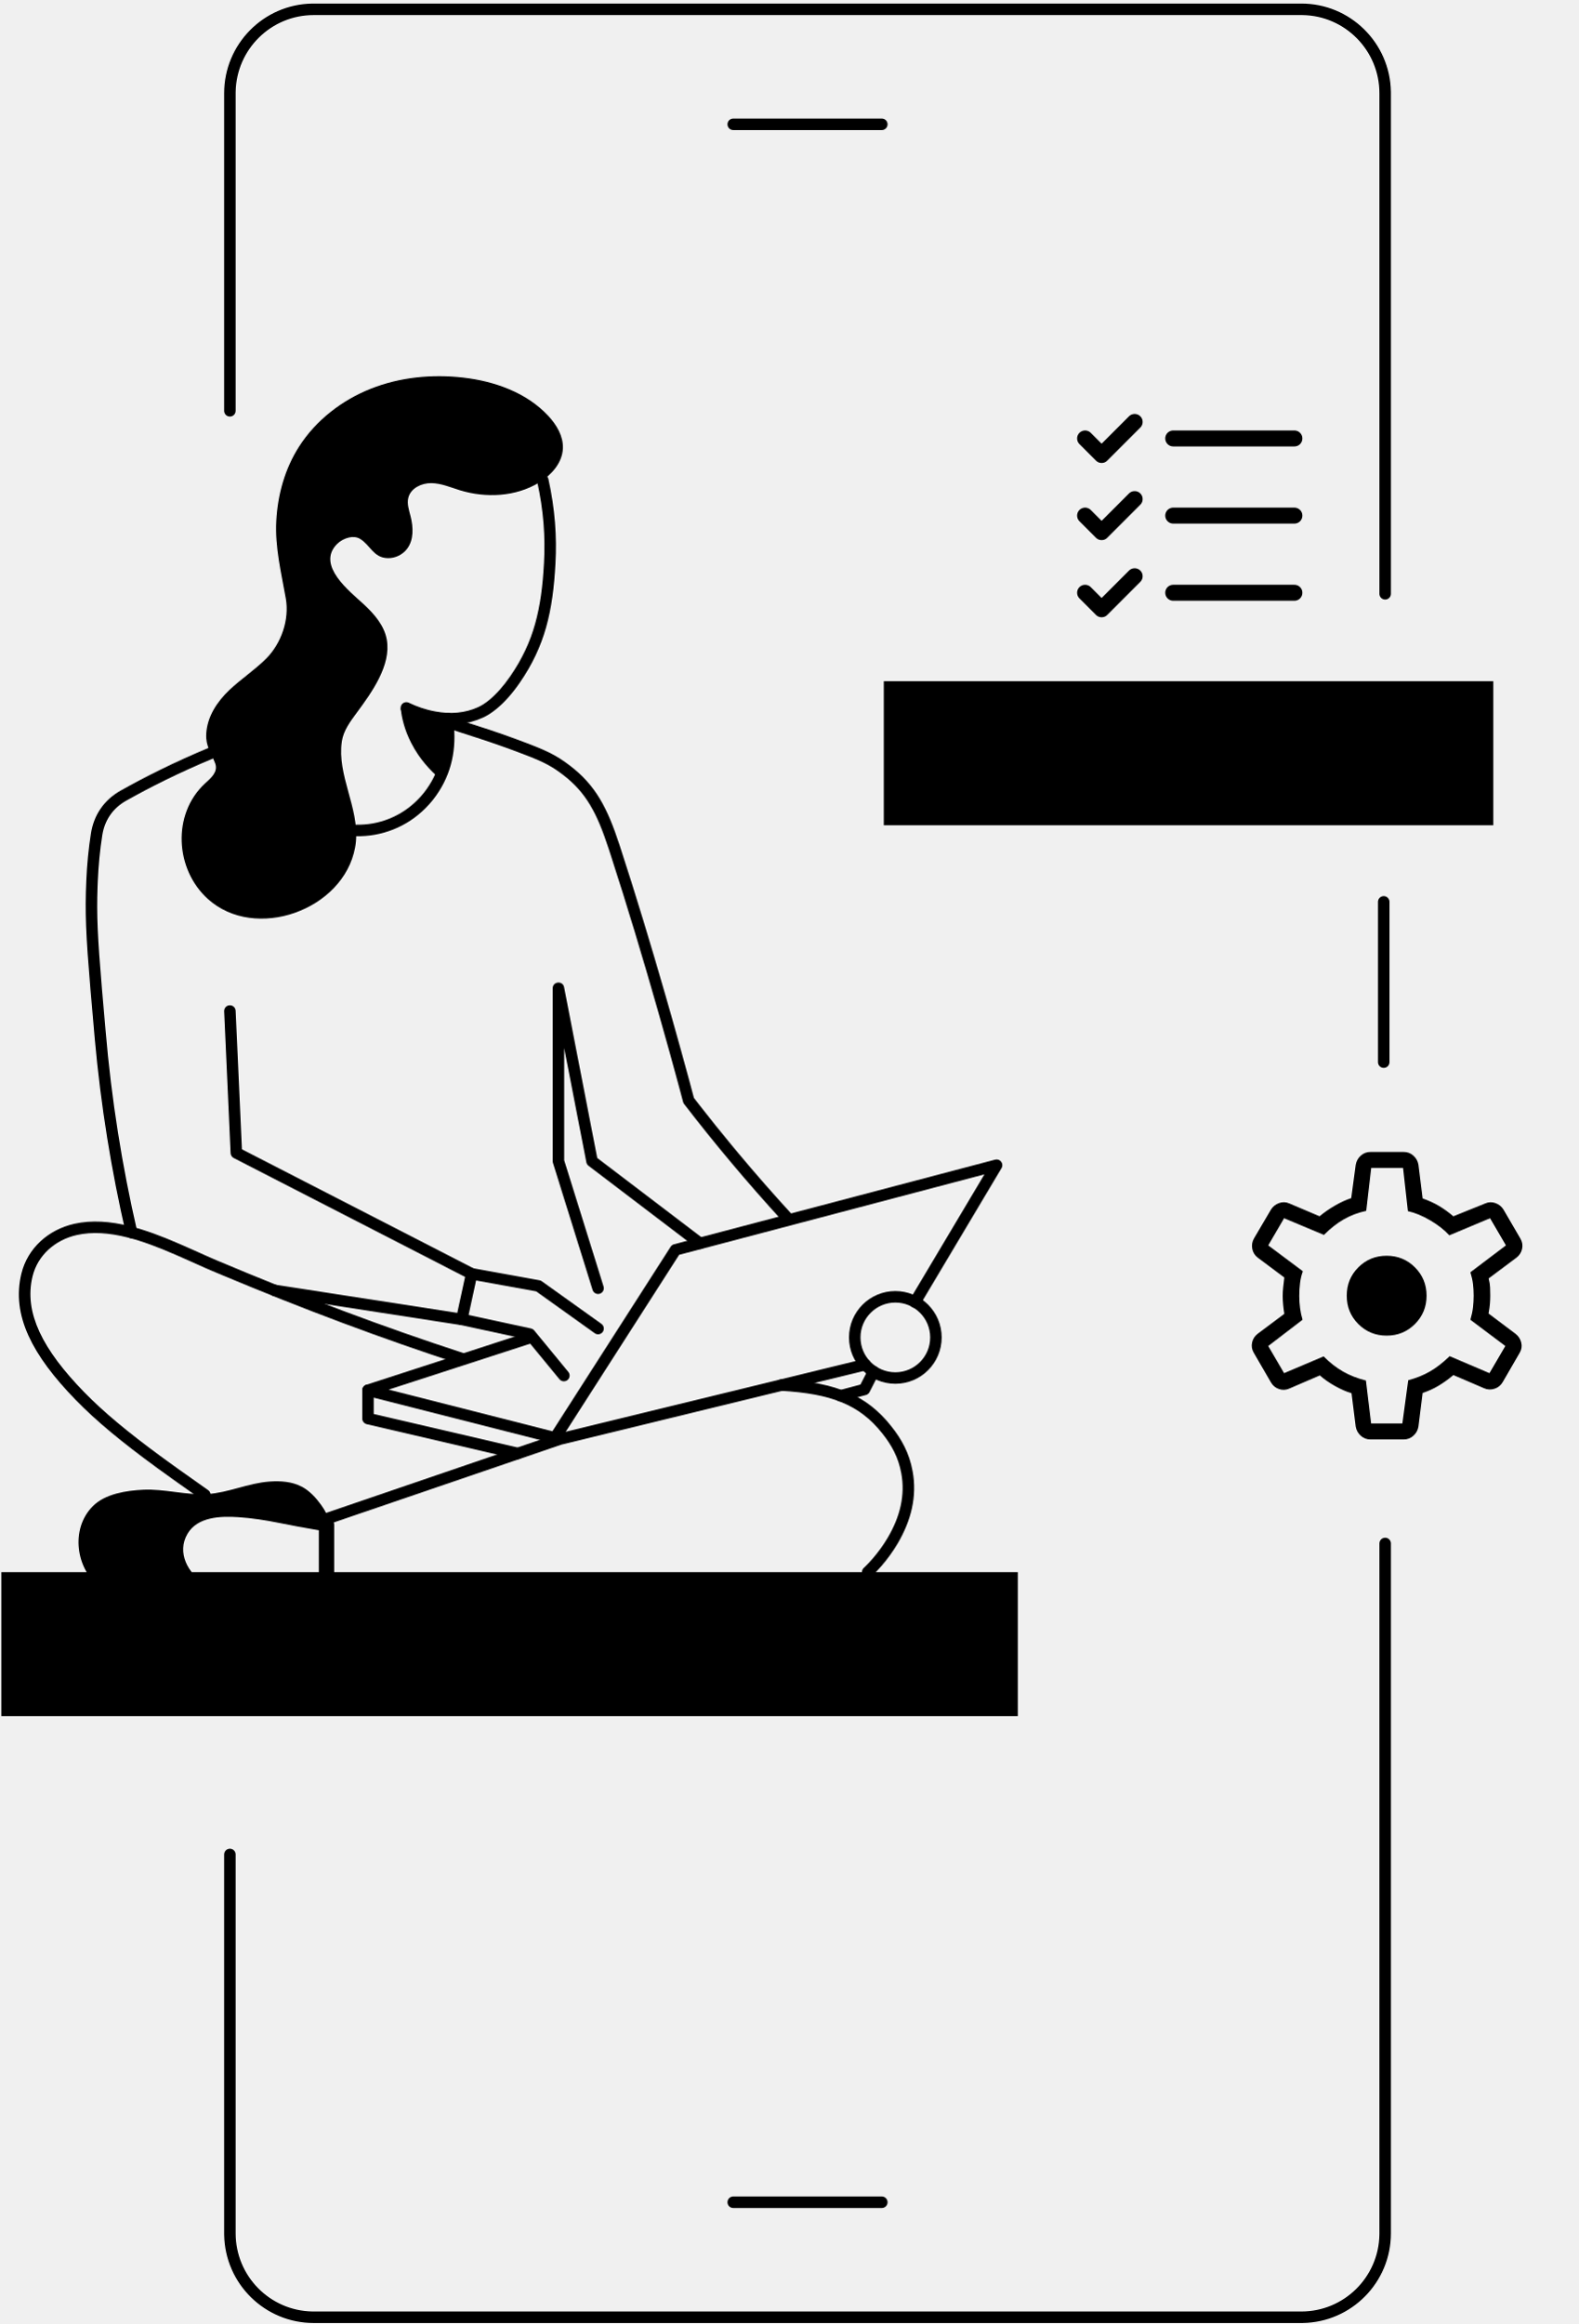
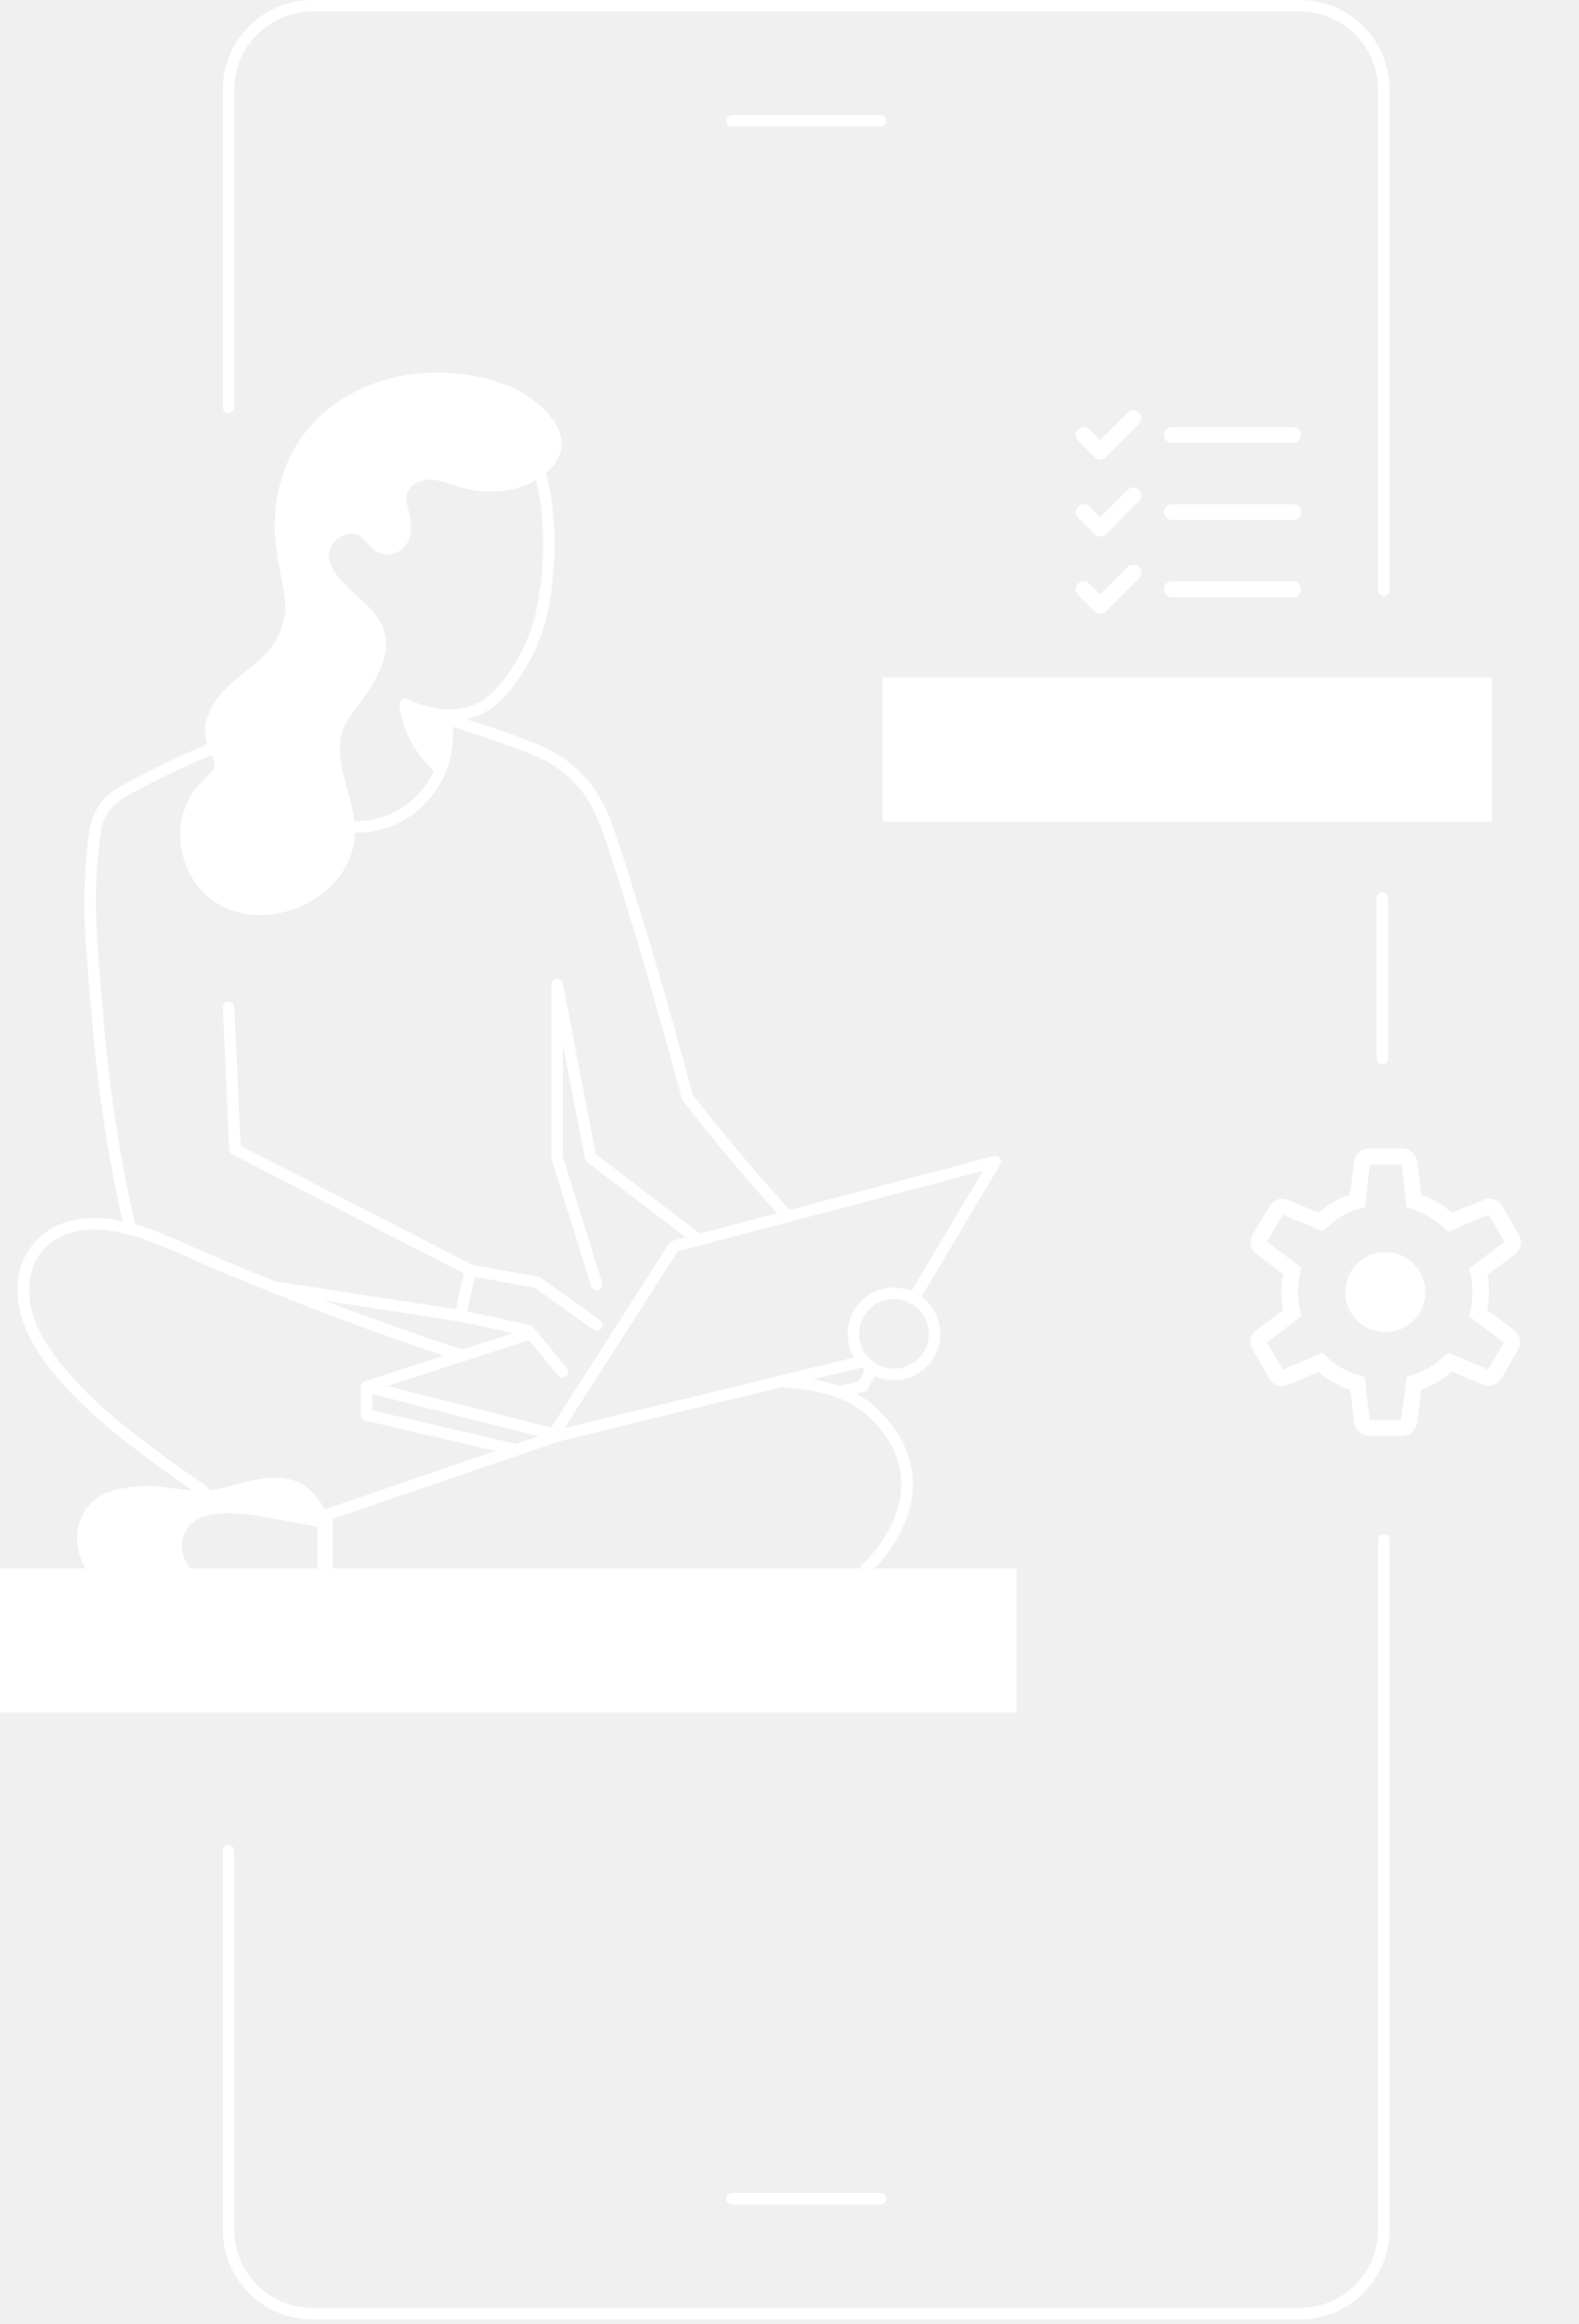
<svg xmlns="http://www.w3.org/2000/svg" width="412" height="606" viewBox="0 0 412 606" fill="none">
-   <path d="M85.208 395.786C86.262 395.786 87.126 396.602 87.203 397.637L87.208 397.786V411.483C87.208 412.588 86.313 413.483 85.208 413.483C84.154 413.483 83.29 412.667 83.213 411.632L83.208 411.483V397.786C83.208 396.682 84.103 395.786 85.208 395.786Z" fill="black" />
-   <path fill-rule="evenodd" clip-rule="evenodd" d="M0.352 447.679H265.62V410.105H0.352V447.679Z" fill="black" />
-   <path fill-rule="evenodd" clip-rule="evenodd" d="M230.648 215.28H389.711V177.705H230.648V215.28Z" fill="black" />
-   <path d="M357.666 375.499C356.696 375.499 355.856 375.181 355.145 374.545C354.431 373.909 353.988 373.116 353.816 372.166L352.72 363.449C351.389 363.046 349.95 362.416 348.403 361.557C346.859 360.696 345.543 359.774 344.457 358.791L336.478 362.224C335.598 362.613 334.703 362.655 333.795 362.349C332.886 362.043 332.186 361.467 331.695 360.62L327.199 352.874C326.707 352.027 326.563 351.141 326.766 350.216C326.968 349.291 327.452 348.532 328.216 347.941L335.182 342.732C335.057 341.977 334.956 341.2 334.878 340.403C334.795 339.603 334.753 338.827 334.753 338.074C334.753 337.374 334.795 336.638 334.878 335.866C334.956 335.093 335.057 334.224 335.182 333.257L328.216 328.049C327.452 327.457 326.982 326.687 326.807 325.737C326.632 324.787 326.789 323.887 327.278 323.037L331.695 315.537C332.186 314.739 332.886 314.175 333.795 313.845C334.703 313.514 335.598 313.543 336.478 313.932L344.378 317.282C345.623 316.246 346.97 315.312 348.42 314.478C349.864 313.645 351.271 313 352.641 312.545L353.82 303.828C353.989 302.878 354.431 302.085 355.145 301.449C355.859 300.813 356.699 300.496 357.666 300.499H366.332C367.302 300.499 368.142 300.817 368.853 301.453C369.567 302.089 370.01 302.882 370.182 303.832L371.278 312.632C372.875 313.193 374.286 313.837 375.511 314.562C376.736 315.287 377.999 316.195 379.299 317.287L387.599 313.937C388.482 313.548 389.378 313.518 390.286 313.849C391.195 314.18 391.893 314.743 392.382 315.541L396.799 323.12C397.291 323.97 397.435 324.856 397.232 325.778C397.029 326.7 396.546 327.46 395.782 328.057L388.499 333.499C388.727 334.36 388.854 335.15 388.882 335.87C388.91 336.589 388.924 337.298 388.924 337.995C388.924 338.642 388.896 339.324 388.841 340.041C388.788 340.76 388.666 341.63 388.474 342.649L395.516 347.941C396.279 348.532 396.777 349.291 397.007 350.216C397.238 351.141 397.107 352.027 396.616 352.874L392.174 360.537C391.685 361.387 390.973 361.963 390.036 362.266C389.1 362.571 388.192 362.53 387.311 362.141L379.299 358.707C378.002 359.799 376.696 360.734 375.382 361.512C374.068 362.289 372.7 362.907 371.278 363.366L370.178 372.162C370.009 373.112 369.567 373.905 368.853 374.541C368.139 375.177 367.299 375.496 366.332 375.499H357.666ZM357.832 371.332H365.982L367.52 360.049C369.62 359.493 371.509 358.731 373.186 357.762C374.87 356.792 376.581 355.464 378.32 353.778L388.716 358.207L392.857 351.124L383.736 344.274C384.084 343.088 384.314 341.996 384.428 340.999C384.539 340.005 384.595 339.005 384.595 337.999C384.595 336.943 384.539 335.943 384.428 334.999C384.317 334.055 384.086 333.017 383.736 331.887L393.016 324.874L388.874 317.791L378.241 322.249C376.979 320.863 375.323 319.564 373.27 318.353C371.214 317.145 369.27 316.343 367.436 315.949L366.166 304.666H357.857L356.557 315.87C354.457 316.317 352.527 317.039 350.766 318.037C349.007 319.031 347.257 320.399 345.516 322.141L335.124 317.791L330.982 324.874L340.02 331.624C339.673 332.557 339.429 333.571 339.291 334.666C339.152 335.76 339.082 336.899 339.082 338.082C339.082 339.138 339.152 340.187 339.291 341.228C339.429 342.27 339.646 343.284 339.941 344.27L330.982 351.124L335.124 358.207L345.436 353.832C347.073 355.482 348.77 356.806 350.528 357.803C352.289 358.8 354.273 359.577 356.478 360.132L357.832 371.332ZM361.886 348.416C364.792 348.416 367.254 347.406 369.274 345.387C371.293 343.367 372.303 340.905 372.303 337.999C372.303 335.093 371.293 332.631 369.274 330.612C367.254 328.592 364.792 327.582 361.886 327.582C358.964 327.582 356.498 328.592 354.486 330.612C352.475 332.631 351.47 335.093 351.47 337.999C351.47 340.905 352.475 343.367 354.486 345.387C356.498 347.406 358.964 348.416 361.886 348.416Z" fill="black" />
-   <path d="M339.6 0.93C352.394 0.93 362.789 11.197 362.996 23.941L362.999 24.328V154.897C362.999 155.725 362.328 156.397 361.499 156.397C360.719 156.397 360.079 155.802 360.006 155.041L359.999 154.897V24.328C359.999 13.178 351.054 4.118 339.948 3.933L339.6 3.93H81.89C70.741 3.93 61.681 12.875 61.495 23.98L61.492 24.328V107.164C61.492 107.992 60.821 108.664 59.992 108.664C59.212 108.664 58.572 108.069 58.499 107.308L58.492 107.164V24.328C58.492 11.535 68.76 1.139 81.503 0.933L81.89 0.93H339.6Z" fill="black" />
-   <path d="M230.135 30.93C230.964 30.93 231.635 31.601 231.635 32.43C231.635 33.209 231.041 33.85 230.28 33.923L230.135 33.93H191.356C190.528 33.93 189.856 33.258 189.856 32.43C189.856 31.65 190.451 31.009 191.212 30.937L191.356 30.93H230.135Z" fill="black" />
-   <path d="M361.499 401.138C362.279 401.138 362.919 401.733 362.992 402.493L362.999 402.638V582.584C362.999 595.377 352.732 605.772 339.988 605.979L339.601 605.982H81.891C69.098 605.982 58.702 595.714 58.495 582.971L58.492 582.584V483.758C58.492 482.929 59.163 482.258 59.992 482.258C60.772 482.258 61.412 482.853 61.485 483.613L61.492 483.758V582.584C61.492 593.733 70.438 602.793 81.543 602.979L81.891 602.982H339.601C350.75 602.982 359.81 594.037 359.996 582.931L359.999 582.584V402.638C359.999 401.809 360.671 401.138 361.499 401.138Z" fill="black" />
-   <path d="M230.135 572.985C230.964 572.985 231.635 573.657 231.635 574.485C231.635 575.265 231.041 575.906 230.28 575.978L230.135 575.985H191.356C190.528 575.985 189.856 575.314 189.856 574.485C189.856 573.706 190.451 573.065 191.212 572.992L191.356 572.985H230.135Z" fill="black" />
-   <path d="M361.125 233.761C361.905 233.761 362.545 234.356 362.618 235.116L362.625 235.261V277.073C362.625 277.901 361.953 278.573 361.125 278.573C360.345 278.573 359.705 277.978 359.632 277.217L359.625 277.073V235.261C359.625 234.432 360.297 233.761 361.125 233.761Z" fill="black" />
-   <path fill-rule="evenodd" clip-rule="evenodd" d="M53.452 204.413C44.867 212.41 45.674 226.735 54.207 234.472C66.573 245.684 89.654 237.441 92.668 221.08C92.764 220.552 92.838 220.019 92.887 219.484C93.692 210.579 87.916 202.271 89.209 193.41C89.62 190.591 91.419 188.201 93.11 185.908C96.891 180.785 102.162 173.584 100.931 166.823C100.263 163.144 97.644 160.143 94.898 157.606C91.307 154.288 82.445 147.477 87.945 141.92C88.779 141.078 89.946 140.469 91.097 140.204C92.048 139.985 93.094 140.049 93.931 140.548C96.682 142.188 97.388 145.481 101.172 145.591C103.107 145.647 105.046 144.722 106.22 143.182C108.014 140.829 107.876 137.525 107.139 134.659C106.73 133.069 106.16 131.417 106.562 129.825C107.191 127.341 110.021 125.984 112.583 126.023C115.145 126.063 117.56 127.127 120.01 127.88C126.822 129.975 134.573 129.588 140.667 125.891C143.889 123.937 146.723 120.772 146.9 117.009C147.051 113.801 145.249 110.805 143.06 108.456C137.413 102.396 129.09 99.442 120.861 98.49C112.763 97.555 104.405 98.382 96.823 101.376C89.242 104.372 82.474 109.591 78.07 116.451C74.358 122.231 72.465 129.021 72.099 135.85C71.727 142.815 73.391 149.37 74.586 156.151C75.556 161.663 73.374 167.884 69.46 171.798C66.485 174.772 62.919 177.094 59.865 179.988C56.662 183.023 54.058 186.935 53.816 191.46C53.646 194.642 55.099 196.355 56.144 199.11C56.991 201.342 55.065 202.937 53.595 204.281C53.547 204.325 53.499 204.369 53.452 204.413Z" fill="black" />
-   <path d="M141.32 123.783C142.129 123.603 142.93 124.113 143.11 124.922C144.858 132.791 145.341 140.088 144.96 146.939C144.298 159.497 142.214 168.534 135.688 178.029C133.651 180.99 131.619 183.231 129.635 184.868C128.265 185.998 127.188 186.65 126.057 187.18C122.011 189.042 117.625 189.372 113.127 188.553C110.157 188.013 107.69 187.117 105.401 186.02C104.654 185.662 104.339 184.766 104.697 184.019C105.055 183.272 105.951 182.957 106.698 183.315C108.766 184.306 110.999 185.117 113.664 185.602C117.598 186.318 121.371 186.034 124.793 184.459C125.701 184.034 126.567 183.509 127.726 182.554C129.491 181.098 131.334 179.064 133.216 176.329C139.353 167.4 141.329 158.834 141.965 146.777C142.331 140.182 141.866 133.157 140.181 125.573C140.001 124.764 140.511 123.963 141.32 123.783Z" fill="black" />
-   <path d="M116.485 185.966C117.304 185.839 118.07 186.4 118.197 187.219C119.234 193.909 118.332 200.572 114.528 206.478C113.54 208.016 112.483 209.395 110.935 210.927C108.642 213.196 105.903 215.07 102.663 216.367C99.426 217.654 96.137 218.193 92.903 218.127C92.075 218.11 91.417 217.425 91.434 216.597C91.451 215.769 92.136 215.111 92.965 215.128C95.814 215.186 98.706 214.712 101.551 213.581C104.396 212.442 106.804 210.794 108.825 208.794C110.194 207.44 111.125 206.225 112.005 204.855C115.362 199.643 116.166 193.703 115.233 187.678C115.106 186.86 115.666 186.093 116.485 185.966Z" fill="black" />
-   <path d="M54.408 195.107C55.173 194.789 56.051 195.151 56.369 195.916C56.687 196.681 56.325 197.559 55.56 197.877C51.373 199.617 47.192 201.505 43.043 203.542C39.583 205.241 36.208 207.022 32.924 208.869C29.388 210.857 27.305 214.017 26.696 217.846C26.08 221.745 25.695 225.714 25.515 229.856L25.453 231.408C25.194 238.731 25.462 244.477 26.595 257.867L27.541 268.738C29.072 286.784 31.881 304.277 35.796 321.19C35.983 321.997 35.48 322.803 34.673 322.99C33.866 323.177 33.06 322.674 32.874 321.867C29.068 305.427 26.299 288.442 24.722 270.94L23.602 258.076C22.382 243.647 22.157 237.997 22.517 229.726C22.703 225.474 23.099 221.392 23.733 217.376C24.483 212.666 27.093 208.705 31.453 206.254C34.785 204.38 38.209 202.574 41.721 200.849C45.927 198.784 50.165 196.871 54.408 195.107Z" fill="black" />
-   <path d="M115.428 187.877C115.699 187.095 116.553 186.679 117.336 186.95L118.991 187.514C119.657 187.738 120.349 187.967 121.138 188.224L127.451 190.276C129.498 190.952 130.981 191.467 133.013 192.202L134.909 192.893C142.695 195.751 145.112 196.952 148.766 199.746C155.365 204.804 158.473 210.579 161.716 220.54C165.76 232.906 169.798 246.196 173.714 259.8L175.203 265.008C177.028 271.435 178.617 277.189 179.993 282.287L181.096 286.404L182.564 288.299C185.326 291.844 188.15 295.361 191.044 298.853L192.789 300.946C197.248 306.274 201.833 311.498 206.584 316.683C207.143 317.294 207.102 318.243 206.491 318.803C205.88 319.362 204.931 319.321 204.372 318.71C199.592 313.492 194.977 308.235 190.489 302.873C186.373 297.965 182.395 293.01 178.537 287.999C178.416 287.841 178.327 287.661 178.276 287.469L177.503 284.574C175.839 278.38 173.847 271.165 171.481 262.895C167.589 249.29 163.568 235.966 159.536 223.535L158.864 221.471C155.794 212.042 152.928 206.716 146.943 202.128L146.371 201.697C143.306 199.424 140.936 198.299 133.83 195.693L130.788 194.591C128.77 193.872 127.13 193.32 124.372 192.424L119.812 190.947C118.536 190.529 117.495 190.179 116.356 189.785C115.573 189.515 115.157 188.66 115.428 187.877Z" fill="black" />
-   <path d="M19.442 319.233C23.869 318.251 28.699 318.545 34.106 319.919C38.002 320.91 41.827 322.318 46.969 324.544L49.761 325.773L54.035 327.684C54.971 328.099 55.755 328.44 56.5 328.757L56.778 328.874C78.725 338.136 100 346.149 120.973 352.973C121.761 353.229 122.192 354.076 121.935 354.864C121.679 355.651 120.832 356.082 120.045 355.826C99.74 349.219 79.159 341.505 57.969 332.629L55.042 331.396C54.56 331.19 54.058 330.973 53.509 330.731L47.59 328.091L45.799 327.307C40.783 325.135 37.082 323.771 33.366 322.827C28.38 321.559 24.008 321.293 20.092 322.162C14.303 323.447 9.839 327.504 8.502 332.918C6.144 342.464 11.244 352.146 21.909 363.099C27.032 368.362 33.358 373.593 41.816 379.802L43.587 381.094C44.594 381.824 45.64 382.576 46.77 383.383L54.327 388.729C55.004 389.207 55.165 390.143 54.687 390.82C54.237 391.457 53.381 391.637 52.718 391.257L52.609 391.189C52.36 391.013 48.057 387.977 46.799 387.084L45.026 385.824C43.701 384.878 42.49 384.006 41.321 383.156L40.822 382.793C31.849 376.243 25.178 370.758 19.759 365.192C8.431 353.556 2.905 343.067 5.59 332.199C7.21 325.636 12.578 320.757 19.442 319.233Z" fill="black" />
-   <path fill-rule="evenodd" clip-rule="evenodd" d="M26.291 414.266C19.781 409.387 18.273 398.894 24.204 392.927C27.46 389.651 32.986 388.834 37.402 388.62C42.871 388.356 48.599 390.075 54.067 389.746C59.65 389.411 64.75 386.889 70.321 386.486C73.187 386.279 76.183 386.475 78.727 387.813C80.791 388.9 82.42 390.667 83.787 392.56C84.588 393.669 86.464 396.46 85.208 397.786C84.71 398.311 83.867 399.303 83.153 399.185C79.67 398.609 76.244 397.964 72.624 397.232C69.185 396.537 65.71 396.005 62.189 395.773C57.571 395.469 51.554 395.647 48.924 400.117C46.048 405.008 49.073 410.537 53.524 413.162" fill="black" />
-   <path d="M59.924 262.236C60.751 262.198 61.453 262.839 61.49 263.666L63.133 299.81L123.767 330.957C124.328 331.245 124.644 331.85 124.572 332.466L124.548 332.609L121.975 344.496C121.817 345.226 121.149 345.721 120.417 345.676L120.28 345.661L71.438 338.104C70.619 337.977 70.058 337.211 70.185 336.392C70.304 335.622 70.99 335.079 71.752 335.124L71.896 335.139L119.341 342.48L121.371 333.1L60.99 302.082C60.511 301.836 60.201 301.353 60.176 300.816L58.493 263.803C58.456 262.975 59.096 262.274 59.924 262.236Z" fill="black" />
-   <path d="M121.606 332.024C121.745 331.256 122.445 330.732 123.206 330.796L123.349 330.815L140.79 333.978C140.954 334.008 141.111 334.064 141.255 334.145L141.395 334.234L156.955 345.348C157.629 345.829 157.785 346.766 157.303 347.44C156.85 348.075 155.994 348.25 155.333 347.867L155.211 347.789L139.923 336.869L122.814 333.767C122.047 333.628 121.523 332.928 121.587 332.167L121.606 332.024Z" fill="black" />
-   <path d="M119.043 343.861C119.207 343.099 119.924 342.598 120.683 342.688L120.826 342.712L138.573 346.55C138.856 346.611 139.114 346.753 139.317 346.956L139.414 347.063L148.312 357.88C148.838 358.52 148.746 359.465 148.107 359.991C147.507 360.485 146.638 360.435 146.099 359.899L145.995 359.786L137.427 349.372L120.192 345.644C119.429 345.479 118.929 344.762 119.019 344.004L119.043 343.861Z" fill="black" />
-   <path d="M259.706 302.506C260.961 302.176 261.993 303.479 261.439 304.609L261.376 304.725L240.083 340.45C239.659 341.161 238.738 341.395 238.027 340.97C237.357 340.571 237.111 339.732 237.438 339.042L237.506 338.914L256.919 306.342L177.235 327.335L146.101 375.895C145.78 376.397 145.194 376.656 144.614 376.568L144.469 376.539L95.665 364.126C94.256 363.767 94.147 361.844 95.434 361.297L95.572 361.245L138.002 347.478C138.79 347.222 139.636 347.654 139.891 348.442C140.132 349.184 139.764 349.977 139.063 350.281L138.928 350.332L101.432 362.497L144.159 373.364L175.025 325.224C175.199 324.953 175.455 324.746 175.753 324.632L175.906 324.583L259.706 302.506Z" fill="black" />
-   <path d="M225.458 354.529C226.263 354.333 227.074 354.827 227.271 355.632C227.455 356.389 227.029 357.152 226.307 357.403L226.168 357.444L146.537 376.845L86.056 397.508C85.318 397.76 84.52 397.404 84.205 396.708L84.152 396.574C83.9 395.836 84.255 395.037 84.952 394.722L85.086 394.669L145.621 373.987L145.751 373.949L225.458 354.529Z" fill="black" />
-   <path d="M144.24 257.806C144.24 256.041 146.718 255.753 147.177 257.373L147.212 257.52L155.86 302.068L183.591 323.155C184.212 323.627 184.362 324.489 183.959 325.138L183.877 325.257C183.405 325.878 182.544 326.028 181.894 325.625L181.775 325.543L153.589 304.109C153.338 303.918 153.154 303.653 153.062 303.354L153.024 303.201L147.24 273.406V302.686L157.515 335.603C157.747 336.348 157.37 337.137 156.666 337.433L156.53 337.482C155.786 337.714 154.997 337.338 154.701 336.633L154.651 336.497L144.308 303.362C144.278 303.266 144.258 303.167 144.248 303.066L144.24 302.915V257.806Z" fill="black" />
-   <path d="M203.898 359.813L204.043 359.815L205.221 359.891C218.231 360.806 226.155 363.905 232.61 372.06C235.361 375.533 237.282 379.008 238.172 383.797C239.379 390.298 237.797 396.657 234.275 402.633C233.013 404.773 231.572 406.738 230.048 408.504C229.045 409.666 228.171 410.558 227.468 411.208C226.86 411.77 225.911 411.733 225.348 411.125C224.785 410.517 224.822 409.568 225.431 409.005L225.788 408.667C226.35 408.123 227.02 407.42 227.777 406.543C229.19 404.906 230.526 403.085 231.69 401.11C234.874 395.708 236.282 390.05 235.222 384.344C234.44 380.134 232.733 377.047 230.258 373.922C224.245 366.326 216.81 363.575 203.866 362.81C203.039 362.761 202.408 362.051 202.457 361.224C202.503 360.446 203.134 359.841 203.898 359.813Z" fill="black" />
-   <path d="M233.664 336.791C226.984 336.791 221.57 342.206 221.57 348.885C221.57 355.564 226.984 360.978 233.664 360.978C240.343 360.978 245.757 355.564 245.757 348.885C245.757 342.205 240.343 336.791 233.664 336.791ZM233.664 339.791C238.686 339.791 242.757 343.862 242.757 348.885C242.757 353.908 238.686 357.978 233.664 357.978C228.641 357.978 224.57 353.907 224.57 348.885C224.57 343.862 228.641 339.791 233.664 339.791Z" fill="black" />
-   <path d="M96.035 361.172C96.815 361.172 97.456 361.767 97.528 362.527L97.535 362.672L97.534 368.86L135.476 377.694C136.236 377.871 136.725 378.595 136.623 379.353L136.597 379.495C136.42 380.254 135.696 380.744 134.938 380.642L134.796 380.616L95.695 371.513C95.061 371.365 94.6 370.828 94.541 370.19L94.535 370.052V362.672C94.535 361.843 95.207 361.172 96.035 361.172Z" fill="black" />
-   <path d="M226.631 357.132C227.008 356.394 227.911 356.101 228.649 356.478C229.343 356.833 229.643 357.654 229.362 358.364L229.302 358.496L226.929 363.142C226.76 363.474 226.474 363.729 226.129 363.861L225.978 363.91L219.77 365.556C218.969 365.768 218.148 365.291 217.936 364.49C217.736 363.737 218.147 362.965 218.863 362.7L219.001 362.656L224.561 361.182L226.631 357.132Z" fill="black" />
-   <path fill-rule="evenodd" clip-rule="evenodd" d="M117.194 187.725C115.613 187.774 113.405 187.699 110.873 187.14C108.088 186.525 105.957 185.557 104.552 184.794C104.818 187.055 105.493 190.249 107.295 193.783C109.484 198.079 112.413 201.062 114.457 202.838C115.391 201.274 116.466 199.062 117.082 196.295C117.875 192.725 117.577 189.702 117.194 187.725Z" fill="black" />
-   <path d="M283.187 114.374L287.499 118.687L296.124 110.062M283.187 134.499L287.499 138.812L296.124 130.187M283.187 154.624L287.499 158.937L296.124 150.312M306.187 134.499H337.812M306.187 154.624H337.812M306.187 114.374H337.812" stroke="black" stroke-width="4.167" stroke-linecap="round" stroke-linejoin="round" />
+   <path d="M84.856 394.856C85.911 394.856 86.775 395.672 86.851 396.707L86.856 396.856V410.553C86.856 411.658 85.961 412.553 84.856 412.553C83.802 412.553 82.938 411.738 82.862 410.703L82.856 410.553V396.856C82.856 395.752 83.752 394.856 84.856 394.856Z" fill="white" />
+   <path fill-rule="evenodd" clip-rule="evenodd" d="M0 446.75H265.268V409.176H0V446.75Z" fill="white" />
+   <path fill-rule="evenodd" clip-rule="evenodd" d="M230.297 214.35H389.36V176.775H230.297V214.35Z" fill="white" />
+   <path d="M357.314 374.569C356.345 374.569 355.504 374.251 354.793 373.615C354.079 372.979 353.636 372.186 353.464 371.236L352.368 362.519C351.038 362.117 349.599 361.486 348.052 360.628C346.507 359.767 345.192 358.844 344.106 357.861L336.127 361.294C335.246 361.683 334.352 361.725 333.443 361.419C332.535 361.114 331.835 360.537 331.343 359.69L326.847 351.944C326.356 351.097 326.211 350.211 326.414 349.286C326.617 348.361 327.1 347.603 327.864 347.011L334.831 341.803C334.706 341.047 334.604 340.271 334.527 339.474C334.443 338.674 334.402 337.897 334.402 337.144C334.402 336.444 334.443 335.708 334.527 334.936C334.604 334.164 334.706 333.294 334.831 332.328L327.864 327.119C327.1 326.528 326.631 325.757 326.456 324.807C326.281 323.857 326.438 322.957 326.927 322.107L331.343 314.607C331.835 313.81 332.535 313.246 333.443 312.915C334.352 312.585 335.246 312.614 336.127 313.003L344.027 316.353C345.271 315.317 346.618 314.382 348.068 313.549C349.513 312.715 350.92 312.071 352.289 311.615L353.468 302.899C353.638 301.949 354.079 301.155 354.793 300.519C355.507 299.883 356.347 299.567 357.314 299.569H365.981C366.95 299.569 367.79 299.887 368.502 300.524C369.215 301.16 369.658 301.953 369.831 302.903L370.927 311.703C372.524 312.264 373.935 312.907 375.16 313.632C376.385 314.357 377.647 315.265 378.947 316.357L387.247 313.007C388.131 312.618 389.027 312.589 389.935 312.919C390.843 313.25 391.542 313.814 392.031 314.611L396.447 322.19C396.939 323.04 397.083 323.926 396.881 324.849C396.678 325.771 396.195 326.53 395.431 327.128L388.147 332.569C388.375 333.43 388.503 334.221 388.531 334.94C388.558 335.66 388.572 336.368 388.572 337.065C388.572 337.712 388.545 338.394 388.489 339.111C388.436 339.83 388.314 340.7 388.122 341.719L395.164 347.011C395.928 347.603 396.425 348.361 396.656 349.286C396.886 350.211 396.756 351.097 396.264 351.944L391.822 359.607C391.333 360.457 390.621 361.033 389.685 361.336C388.749 361.642 387.84 361.6 386.96 361.211L378.947 357.778C377.65 358.869 376.345 359.804 375.031 360.582C373.717 361.36 372.349 361.978 370.927 362.436L369.827 371.232C369.657 372.182 369.215 372.975 368.502 373.611C367.788 374.247 366.947 374.567 365.981 374.569H357.314ZM357.481 370.403H365.631L367.168 359.119C369.268 358.564 371.157 357.801 372.835 356.832C374.518 355.862 376.229 354.535 377.968 352.849L388.364 357.278L392.506 350.194L383.385 343.344C383.732 342.158 383.963 341.067 384.077 340.069C384.188 339.075 384.243 338.075 384.243 337.069C384.243 336.014 384.188 335.014 384.077 334.069C383.965 333.125 383.735 332.087 383.385 330.957L392.664 323.944L388.522 316.861L377.889 321.319C376.628 319.933 374.971 318.635 372.918 317.424C370.863 316.215 368.918 315.414 367.085 315.019L365.814 303.736H357.506L356.206 314.94C354.106 315.387 352.175 316.11 350.414 317.107C348.656 318.101 346.906 319.469 345.164 321.211L334.772 316.861L330.631 323.944L339.668 330.694C339.321 331.628 339.078 332.642 338.939 333.736C338.8 334.83 338.731 335.969 338.731 337.153C338.731 338.208 338.8 339.257 338.939 340.299C339.078 341.34 339.295 342.354 339.589 343.34L330.631 350.194L334.772 357.278L345.085 352.903C346.721 354.553 348.418 355.876 350.177 356.874C351.938 357.871 353.921 358.647 356.127 359.203L357.481 370.403ZM361.535 347.486C364.44 347.486 366.903 346.476 368.922 344.457C370.942 342.437 371.952 339.975 371.952 337.069C371.952 334.164 370.942 331.701 368.922 329.682C366.903 327.662 364.44 326.653 361.535 326.653C358.613 326.653 356.146 327.662 354.135 329.682C352.124 331.701 351.118 334.164 351.118 337.069C351.118 339.975 352.124 342.437 354.135 344.457C356.146 346.476 358.613 347.486 361.535 347.486Z" fill="white" />
+   <path d="M339.249 0C352.043 0 362.438 10.267 362.645 23.011L362.648 23.398V153.967C362.648 154.795 361.976 155.467 361.148 155.467C360.368 155.467 359.727 154.872 359.654 154.111L359.648 153.967V23.398C359.648 12.248 350.702 3.189 339.596 3.003L339.249 3H81.539C70.39 3 61.329 11.945 61.144 23.05L61.141 23.398V106.234C61.141 107.062 60.469 107.734 59.641 107.734C58.861 107.734 58.22 107.139 58.148 106.378L58.141 106.234V23.398C58.141 10.605 68.408 0.21 81.152 0.003L81.539 0H339.249Z" fill="white" />
+   <path d="M229.784 30C230.612 30 231.284 30.672 231.284 31.5C231.284 32.28 230.689 32.92 229.928 32.993L229.784 33H191.005C190.176 33 189.505 32.328 189.505 31.5C189.505 30.72 190.1 30.08 190.86 30.007L191.005 30H229.784Z" fill="white" />
+   <path d="M361.147 400.208C361.927 400.208 362.568 400.803 362.641 401.564L362.647 401.708V581.654C362.647 594.447 352.38 604.842 339.636 605.049L339.249 605.052H81.539C68.746 605.052 58.35 594.785 58.144 582.041L58.14 581.654V482.828C58.14 482 58.812 481.328 59.64 481.328C60.42 481.328 61.061 481.923 61.133 482.684L61.14 482.828V581.654C61.14 592.803 70.086 601.863 81.192 602.049L81.539 602.052H339.249C350.399 602.052 359.459 593.107 359.644 582.002L359.647 581.654V401.708C359.647 400.88 360.319 400.208 361.147 400.208Z" fill="white" />
+   <path d="M229.784 572.056C230.612 572.056 231.284 572.727 231.284 573.556C231.284 574.335 230.689 574.976 229.928 575.049L229.784 575.056H191.005C190.176 575.056 189.505 574.384 189.505 573.556C189.505 572.776 190.1 572.135 190.86 572.062L191.005 572.056H229.784Z" fill="white" />
+   <path d="M360.773 232.831C361.553 232.831 362.194 233.426 362.267 234.187L362.273 234.331V276.143C362.273 276.971 361.602 277.643 360.773 277.643C359.994 277.643 359.353 277.048 359.28 276.288L359.273 276.143V234.331C359.273 233.503 359.945 232.831 360.773 232.831Z" fill="white" />
+   <path fill-rule="evenodd" clip-rule="evenodd" d="M53.1 203.484C44.516 211.481 45.322 225.806 53.855 233.543C66.222 244.755 89.302 236.512 92.317 220.151C92.412 219.623 92.487 219.09 92.535 218.555C93.341 209.65 87.564 201.342 88.858 192.481C89.269 189.662 91.067 187.272 92.758 184.979C96.54 179.856 101.811 172.655 100.58 165.894C99.912 162.215 97.293 159.214 94.546 156.677C90.956 153.359 82.094 146.548 87.594 140.991C88.427 140.149 89.594 139.54 90.746 139.275C91.697 139.056 92.743 139.12 93.579 139.619C96.331 141.259 97.037 144.552 100.821 144.662C102.756 144.718 104.695 143.793 105.869 142.253C107.663 139.9 107.524 136.596 106.787 133.73C106.378 132.14 105.809 130.488 106.211 128.896C106.84 126.412 109.669 125.055 112.231 125.094C114.793 125.134 117.209 126.198 119.659 126.951C126.471 129.046 134.221 128.659 140.315 124.962C143.537 123.008 146.372 119.843 146.549 116.08C146.7 112.872 144.898 109.876 142.709 107.527C137.062 101.467 128.738 98.513 120.509 97.561C112.411 96.625 104.054 97.452 96.472 100.447C88.891 103.443 82.123 108.662 77.719 115.522C74.007 121.302 72.114 128.092 71.748 134.921C71.376 141.886 73.04 148.441 74.234 155.222C75.204 160.734 73.022 166.955 69.109 170.869C66.133 173.843 62.568 176.165 59.514 179.059C56.31 182.094 53.706 186.006 53.465 190.531C53.294 193.713 54.748 195.426 55.792 198.181C56.639 200.413 54.714 202.008 53.243 203.352C53.196 203.396 53.148 203.44 53.1 203.484Z" fill="white" />
+   <path d="M140.969 122.853C141.777 122.674 142.579 123.184 142.758 123.992C144.506 131.861 144.989 139.158 144.609 146.01C143.946 158.568 141.862 167.605 135.337 177.099C133.299 180.061 131.268 182.301 129.283 183.938C127.913 185.068 126.836 185.721 125.705 186.25C121.66 188.112 117.273 188.442 112.775 187.624C109.806 187.083 107.338 186.187 105.05 185.09C104.302 184.732 103.987 183.836 104.345 183.089C104.703 182.342 105.599 182.027 106.346 182.385C108.415 183.376 110.647 184.187 113.313 184.672C117.247 185.388 121.02 185.104 124.442 183.529C125.35 183.104 126.215 182.58 127.374 181.624C129.139 180.168 130.983 178.135 132.865 175.399C139.001 166.47 140.977 157.904 141.613 145.848C141.979 139.253 141.514 132.227 139.83 124.643C139.65 123.834 140.16 123.033 140.969 122.853Z" fill="white" />
+   <path d="M116.133 185.036C116.952 184.91 117.719 185.47 117.846 186.289C118.883 192.979 117.981 199.643 114.176 205.549C113.188 207.086 112.132 208.465 110.583 209.997C108.29 212.266 105.552 214.141 102.311 215.438C99.074 216.724 95.785 217.264 92.552 217.197C91.723 217.18 91.066 216.495 91.083 215.667C91.1 214.839 91.785 214.181 92.613 214.198C95.462 214.256 98.355 213.782 101.2 212.651C104.045 211.512 106.452 209.864 108.473 207.865C109.842 206.51 110.773 205.295 111.653 203.925C115.011 198.713 115.815 192.773 114.881 186.749C114.754 185.93 115.315 185.163 116.133 185.036Z" fill="white" />
+   <path d="M54.057 194.177C54.822 193.859 55.699 194.221 56.017 194.986C56.336 195.751 55.973 196.629 55.208 196.947C51.022 198.688 46.84 200.576 42.692 202.612C39.231 204.312 35.856 206.092 32.572 207.94C29.037 209.927 26.954 213.087 26.344 216.916C25.728 220.815 25.343 224.784 25.163 228.926L25.102 230.478C24.843 237.801 25.111 243.547 26.244 256.937L27.189 267.808C28.721 285.854 31.53 303.348 35.445 320.261C35.632 321.068 35.129 321.873 34.322 322.06C33.515 322.247 32.709 321.744 32.522 320.937C28.717 304.497 25.948 287.512 24.37 270.01L23.251 257.146C22.03 242.717 21.805 237.068 22.166 228.796C22.351 224.544 22.747 220.463 23.381 216.446C24.131 211.737 26.742 207.775 31.102 205.325C34.433 203.45 37.858 201.644 41.369 199.919C45.575 197.855 49.813 195.941 54.057 194.177Z" fill="white" />
+   <path d="M115.076 186.948C115.347 186.165 116.201 185.75 116.984 186.02L118.639 186.584C119.306 186.808 119.998 187.037 120.786 187.294L127.1 189.346C129.146 190.022 130.629 190.538 132.662 191.272L134.557 191.963C142.344 194.821 144.761 196.023 148.415 198.816C155.013 203.875 158.121 209.65 161.365 219.611C165.409 231.977 169.447 245.266 173.362 258.87L174.851 264.078C176.677 270.505 178.266 276.259 179.642 281.357L180.745 285.474L182.213 287.369C184.975 290.914 187.799 294.431 190.693 297.923L192.437 300.016C196.897 305.344 201.482 310.568 206.232 315.754C206.792 316.364 206.75 317.313 206.139 317.873C205.528 318.433 204.58 318.391 204.02 317.78C199.24 312.563 194.625 307.305 190.138 301.943C186.021 297.035 182.043 292.081 178.185 287.069C178.064 286.911 177.975 286.731 177.924 286.539L177.151 283.644C175.488 277.45 173.496 270.236 171.13 261.966C167.237 248.36 163.216 235.036 159.185 222.605L158.513 220.541C155.442 211.112 152.576 205.786 146.591 201.199L146.019 200.767C142.955 198.494 140.585 197.369 133.479 194.763L130.436 193.661C128.418 192.942 126.778 192.39 124.02 191.495L119.46 190.017C118.184 189.599 117.143 189.249 116.004 188.856C115.221 188.585 114.806 187.731 115.076 186.948Z" fill="white" />
+   <path d="M19.09 318.303C23.517 317.321 28.347 317.615 33.754 318.99C37.65 319.98 41.476 321.389 46.618 323.615L49.409 324.844L53.684 326.755C54.62 327.169 55.404 327.511 56.149 327.827L56.426 327.945C78.374 337.206 99.649 345.219 120.621 352.043C121.409 352.3 121.84 353.146 121.584 353.934C121.327 354.722 120.481 355.152 119.693 354.896C99.388 348.289 78.808 340.575 57.617 331.7L54.69 330.467C54.208 330.261 53.707 330.043 53.157 329.801L47.238 327.161L45.447 326.377C40.431 324.205 36.73 322.842 33.015 321.897C28.028 320.629 23.656 320.363 19.74 321.232C13.951 322.517 9.487 326.574 8.151 331.988C5.792 341.534 10.893 351.216 21.557 362.169C26.681 367.432 33.006 372.664 41.465 378.873L43.235 380.164C44.242 380.895 45.288 381.647 46.419 382.453L53.976 387.8C54.652 388.278 54.813 389.214 54.335 389.89C53.885 390.527 53.03 390.707 52.367 390.328L52.258 390.259C52.008 390.083 47.706 387.047 46.447 386.155L44.675 384.894C43.349 383.948 42.138 383.077 40.969 382.226L40.471 381.863C31.498 375.313 24.827 369.828 19.407 364.262C8.079 352.626 2.553 342.137 5.238 331.269C6.858 324.706 12.227 319.827 19.09 318.303Z" fill="white" />
+   <path fill-rule="evenodd" clip-rule="evenodd" d="M25.939 413.337C19.429 408.458 17.921 397.965 23.852 391.998C27.108 388.722 32.634 387.905 37.05 387.691C42.519 387.427 48.247 389.146 53.715 388.817C59.298 388.482 64.398 385.96 69.969 385.557C72.835 385.35 75.831 385.546 78.375 386.884C80.439 387.971 82.068 389.738 83.435 391.631C84.236 392.74 86.112 395.531 84.856 396.857C84.358 397.382 83.515 398.374 82.801 398.256C79.318 397.68 75.892 397.035 72.272 396.303C68.833 395.608 65.358 395.076 61.837 394.844C57.219 394.54 51.202 394.718 48.572 399.188C45.696 404.079 48.721 409.608 53.172 412.233" fill="white" />
+   <path d="M59.572 261.306C60.4 261.269 61.101 261.909 61.139 262.736L62.782 298.88L123.416 330.027C123.977 330.316 124.293 330.92 124.22 331.537L124.196 331.679L121.623 343.566C121.465 344.296 120.798 344.791 120.066 344.746L119.928 344.731L71.086 337.174C70.267 337.047 69.706 336.281 69.833 335.462C69.952 334.692 70.638 334.15 71.401 334.194L71.545 334.209L118.99 341.55L121.02 332.17L60.638 301.152C60.16 300.906 59.849 300.423 59.825 299.886L58.142 262.873C58.104 262.045 58.745 261.344 59.572 261.306Z" fill="white" />
+   <path d="M121.254 331.094C121.393 330.327 122.093 329.802 122.855 329.867L122.998 329.886L140.439 333.049C140.602 333.078 140.759 333.135 140.903 333.215L141.043 333.304L156.603 344.418C157.277 344.899 157.433 345.836 156.952 346.51C156.499 347.145 155.642 347.321 154.981 346.938L154.859 346.859L139.572 335.94L122.463 332.837C121.695 332.698 121.171 331.999 121.235 331.237L121.254 331.094Z" fill="white" />
+   <path d="M118.691 342.931C118.856 342.169 119.573 341.669 120.331 341.758L120.474 341.782L138.221 345.62C138.504 345.681 138.762 345.823 138.966 346.027L139.062 346.133L147.96 356.95C148.487 357.59 148.395 358.535 147.755 359.062C147.155 359.555 146.287 359.505 145.747 358.97L145.644 358.856L137.076 348.442L119.84 344.714C119.078 344.55 118.577 343.833 118.667 343.074L118.691 342.931Z" fill="white" />
+   <path d="M259.354 301.577C260.61 301.246 261.642 302.549 261.088 303.679L261.025 303.795L239.732 339.52C239.308 340.232 238.387 340.465 237.675 340.041C237.005 339.642 236.76 338.802 237.087 338.112L237.155 337.984L256.568 305.412L176.884 326.405L145.75 374.965C145.428 375.467 144.843 375.727 144.262 375.638L144.117 375.609L95.313 363.196C93.905 362.838 93.796 360.914 95.082 360.367L95.22 360.315L137.65 346.548C138.438 346.293 139.284 346.724 139.54 347.512C139.781 348.254 139.412 349.047 138.711 349.351L138.576 349.402L101.081 361.567L143.808 372.434L174.673 324.295C174.847 324.023 175.103 323.817 175.401 323.703L175.554 323.654L259.354 301.577Z" fill="white" />
+   <path d="M225.107 353.6C225.911 353.404 226.723 353.897 226.919 354.702C227.104 355.459 226.677 356.223 225.955 356.473L225.817 356.514L146.185 375.915L85.705 396.578C84.967 396.831 84.168 396.475 83.853 395.778L83.8 395.644C83.548 394.906 83.904 394.107 84.6 393.793L84.735 393.74L145.27 373.058L145.4 373.02L225.107 353.6Z" fill="white" />
+   <path d="M143.888 256.877C143.888 255.112 146.367 254.823 146.826 256.443L146.861 256.591L155.509 301.138L183.239 322.226C183.86 322.698 184.01 323.559 183.607 324.208L183.525 324.328C183.053 324.948 182.192 325.098 181.543 324.696L181.423 324.614L153.237 303.18C152.986 302.988 152.802 302.724 152.711 302.424L152.673 302.271L146.888 272.476V301.756L157.163 334.674C157.396 335.418 157.019 336.207 156.314 336.503L156.178 336.552C155.434 336.785 154.645 336.408 154.349 335.703L154.3 335.568L143.957 302.433C143.926 302.336 143.906 302.237 143.896 302.137L143.888 301.986V256.877Z" fill="white" />
+   <path d="M203.547 358.884L203.691 358.885L204.87 358.962C217.879 359.877 225.804 362.975 232.258 371.13C235.01 374.603 236.931 378.078 237.82 382.867C239.028 389.369 237.446 395.727 233.923 401.703C232.662 403.843 231.221 405.808 229.696 407.574C228.693 408.736 227.819 409.628 227.116 410.278C226.508 410.841 225.559 410.804 224.996 410.195C224.434 409.587 224.471 408.638 225.079 408.076L225.437 407.737C225.998 407.193 226.669 406.49 227.425 405.614C228.838 403.977 230.174 402.155 231.339 400.18C234.523 394.778 235.93 389.12 234.871 383.415C234.089 379.205 232.382 376.117 229.906 372.993C223.894 365.396 216.458 362.645 203.514 361.88C202.687 361.831 202.056 361.121 202.105 360.294C202.151 359.516 202.783 358.911 203.547 358.884Z" fill="white" />
+   <path d="M233.312 335.861C226.633 335.861 221.218 341.276 221.218 347.955C221.218 354.635 226.633 360.048 233.312 360.048C239.992 360.048 245.405 354.635 245.405 347.955C245.405 341.276 239.992 335.861 233.312 335.861ZM233.312 338.861C238.335 338.861 242.405 342.933 242.405 347.955C242.405 352.978 238.335 357.048 233.312 357.048C228.289 357.048 224.218 352.978 224.218 347.955C224.218 342.933 228.29 338.861 233.312 338.861Z" fill="white" />
+   <path d="M95.684 360.242C96.463 360.242 97.104 360.837 97.177 361.598L97.184 361.742L97.183 367.931L135.125 376.764C135.884 376.941 136.373 377.666 136.272 378.423L136.246 378.565C136.069 379.325 135.344 379.814 134.587 379.712L134.444 379.686L95.344 370.583C94.71 370.436 94.249 369.898 94.19 369.26L94.184 369.122V361.742C94.184 360.914 94.855 360.242 95.684 360.242Z" fill="white" />
+   <path d="M226.279 356.202C226.656 355.464 227.56 355.171 228.297 355.548C228.992 355.903 229.292 356.724 229.01 357.435L228.951 357.566L226.578 362.212C226.408 362.544 226.122 362.8 225.778 362.931L225.626 362.98L219.418 364.626C218.618 364.838 217.796 364.361 217.584 363.561C217.384 362.807 217.795 362.035 218.512 361.77L218.65 361.726L224.21 360.252L226.279 356.202Z" fill="white" />
+   <path fill-rule="evenodd" clip-rule="evenodd" d="M116.843 186.795C115.262 186.844 113.054 186.769 110.522 186.21C107.737 185.595 105.606 184.627 104.201 183.864C104.467 186.125 105.142 189.319 106.944 192.853C109.133 197.149 112.062 200.132 114.106 201.908C115.04 200.344 116.115 198.132 116.731 195.365C117.524 191.795 117.226 188.772 116.843 186.795Z" fill="white" />
+   <path d="M282.835 113.444L287.147 117.757L295.772 109.132M282.835 133.569L287.147 137.882L295.772 129.257M282.835 153.694L287.147 158.007L295.772 149.382M305.835 133.569H337.46M305.835 153.694H337.46M305.835 113.444H337.46" stroke="white" stroke-width="4.167" stroke-linecap="round" stroke-linejoin="round" />
</svg>
